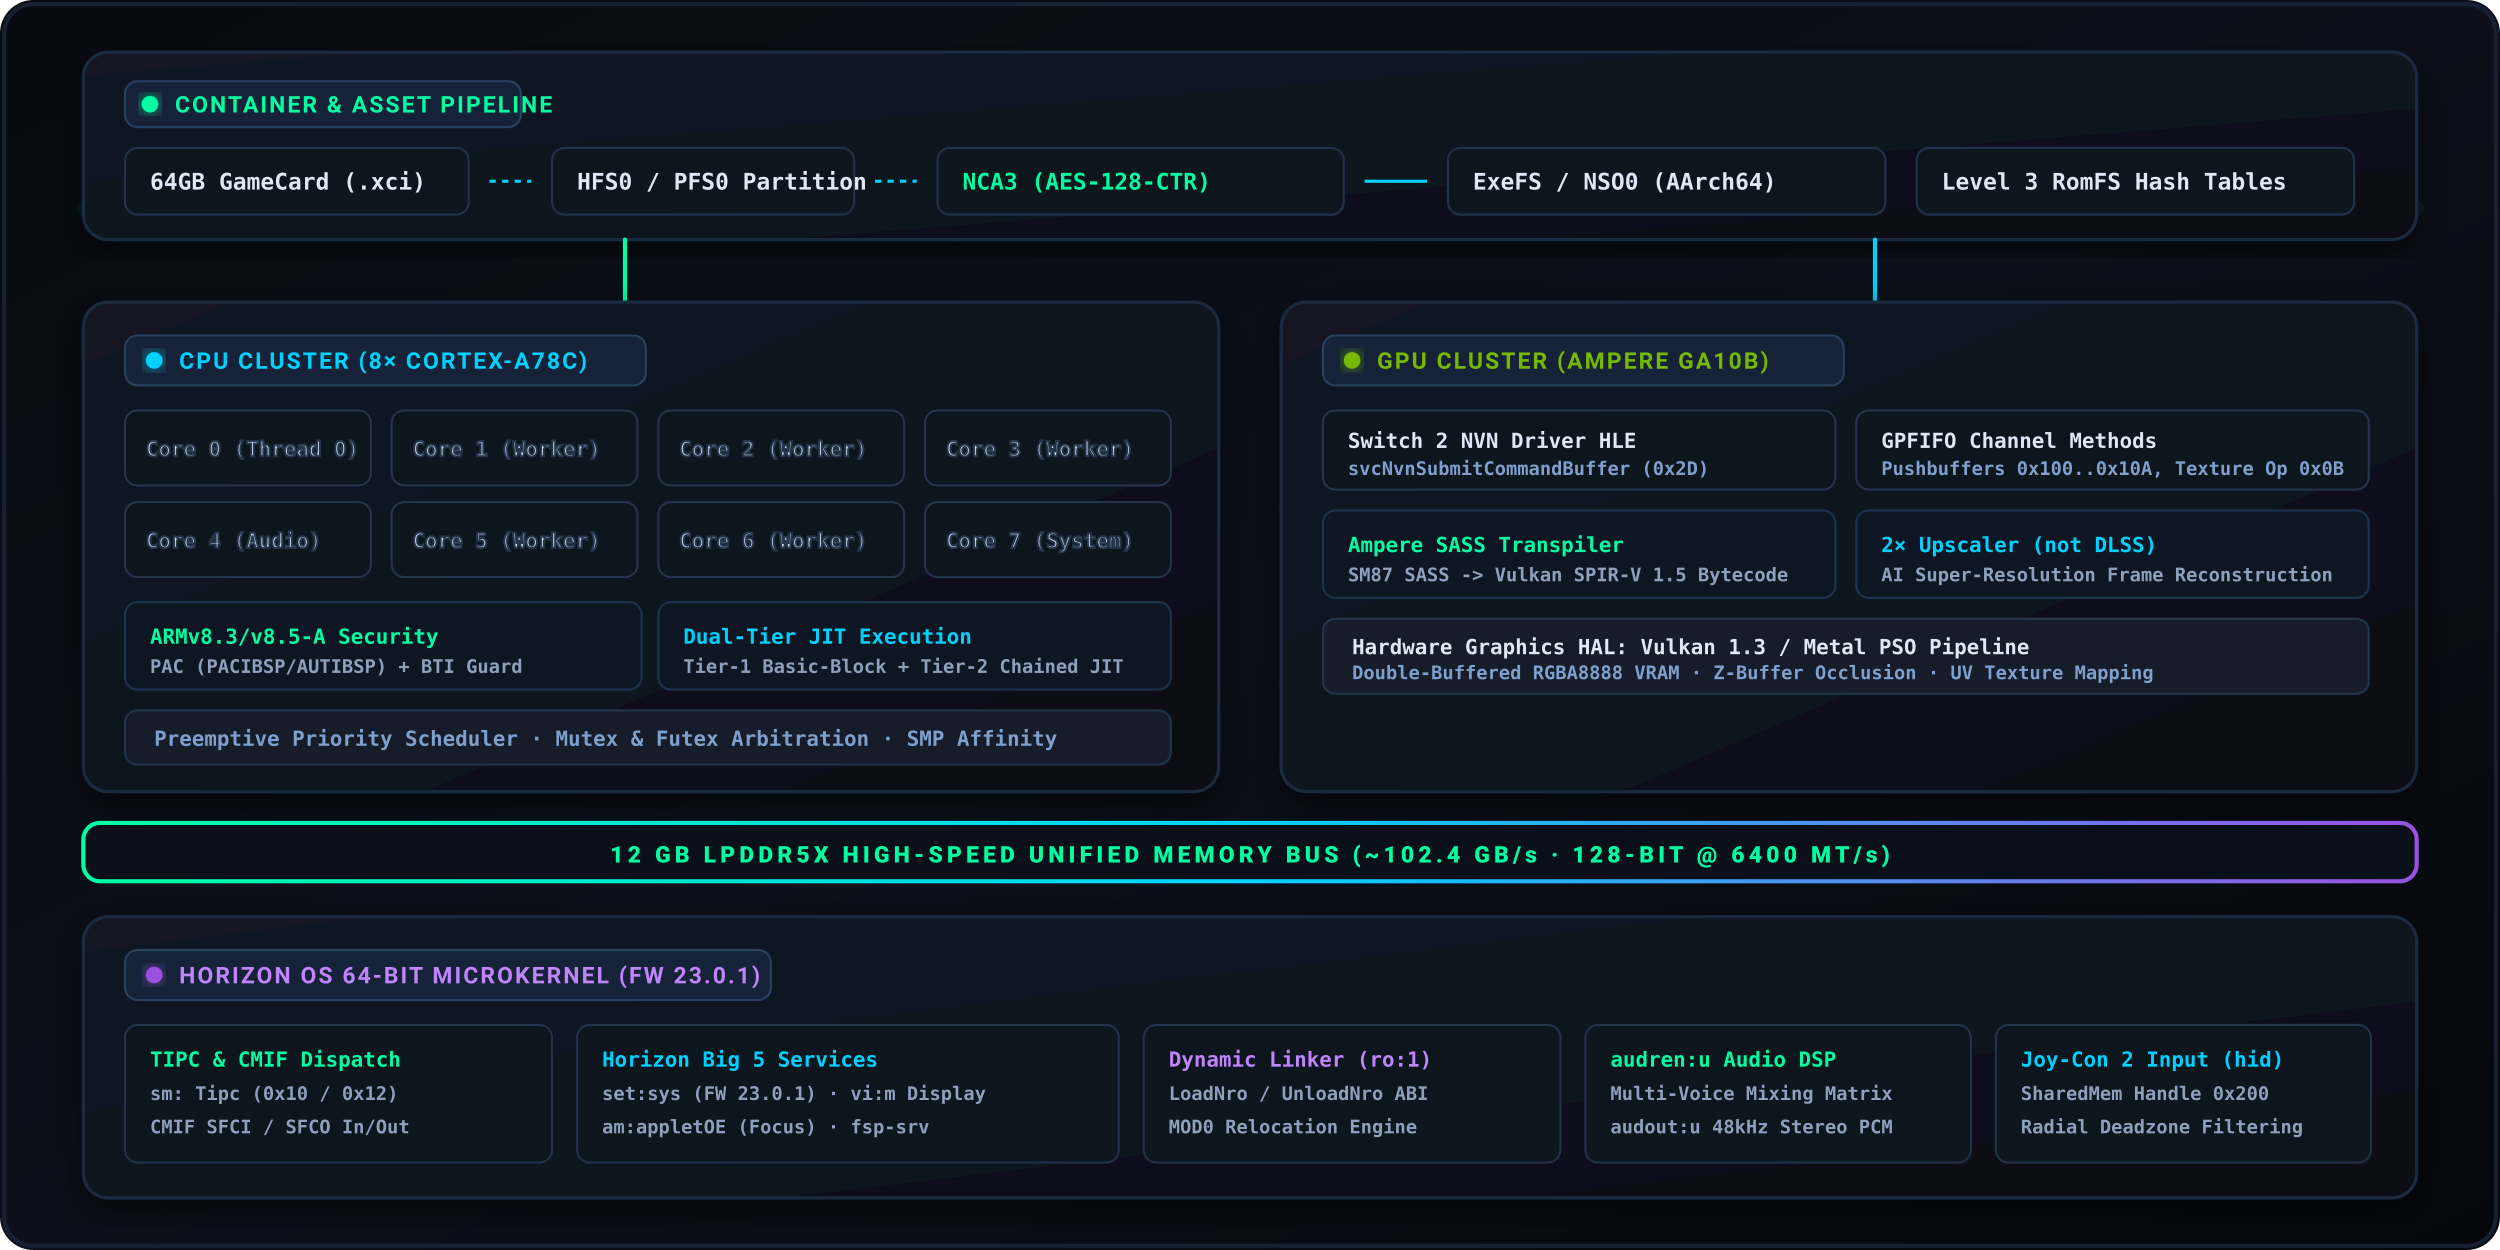
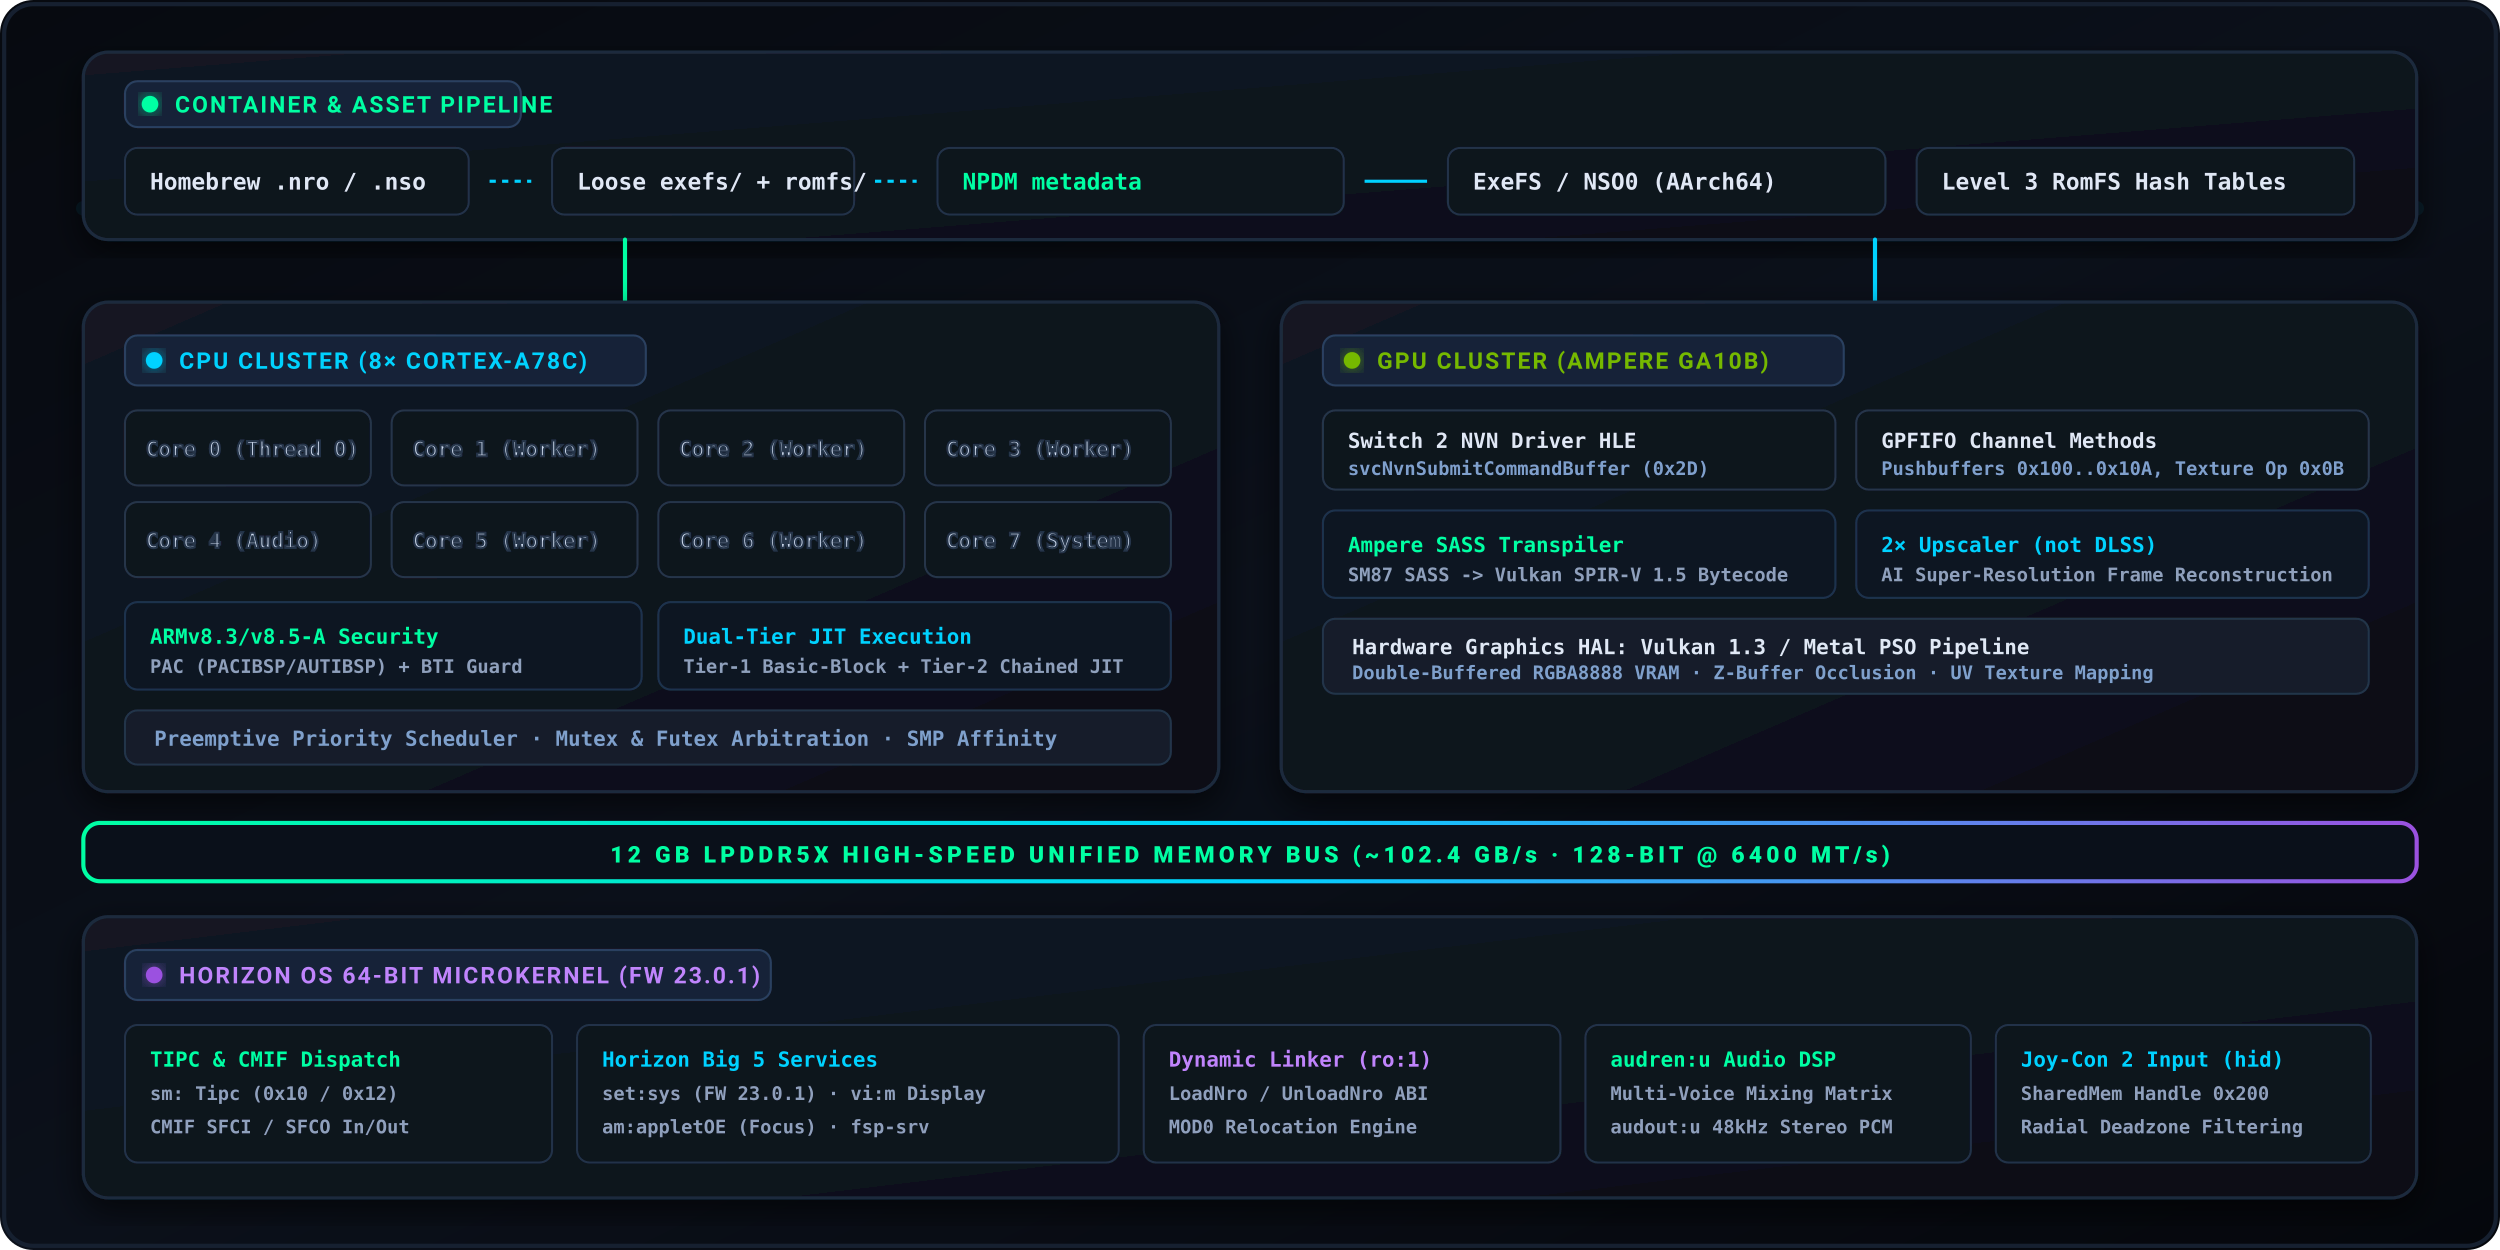
<svg xmlns="http://www.w3.org/2000/svg" viewBox="0 0 1200 600" width="100%" height="100%">
  <defs>
    <linearGradient id="diagramBg" x1="0%" y1="0%" x2="100%" y2="100%">
      <stop offset="0%" stop-color="#070a10" />
      <stop offset="50%" stop-color="#0b101a" />
      <stop offset="100%" stop-color="#05070c" />
    </linearGradient>
    <linearGradient id="cardBg" x1="0%" y1="0%" x2="100%" y2="100%">
      <stop offset="0%" stop-color="#121824" />
      <stop offset="100%" stop-color="#0a0e17" />
    </linearGradient>
    <linearGradient id="busGrad" x1="0%" y1="0%" x2="100%" y2="0%">
      <stop offset="0%" stop-color="#00FFA3" />
      <stop offset="50%" stop-color="#00D2FF" />
      <stop offset="100%" stop-color="#9B51E0" />
    </linearGradient>
    <filter id="neon" x="-20%" y="-20%" width="140%" height="140%">
      <feGaussianBlur stdDeviation="4" result="blur" />
      <feMerge>
        <feMergeNode in="blur" />
        <feMergeNode in="SourceGraphic" />
      </feMerge>
    </filter>
    <filter id="cardShadow" x="-10%" y="-10%" width="120%" height="120%">
      <feDropShadow dx="0" dy="6" stdDeviation="8" flood-color="#000000" flood-opacity="0.6" />
    </filter>
  </defs>
  <rect width="1200" height="600" rx="16" fill="url(#diagramBg)" />
  <rect width="1196" height="596" x="2" y="2" rx="14" fill="none" stroke="#162030" stroke-width="2" />
  <g stroke="#00D2FF" stroke-width="1" opacity="0.08" fill="none">
    <path d="M 40 100 L 200 100 L 240 60 M 1000 60 L 1040 100 L 1160 100" />
    <path d="M 40 500 L 200 500 L 240 540 M 1000 540 L 1040 500 L 1160 500" />
    <circle cx="40" cy="100" r="3" fill="#00D2FF" />
    <circle cx="1160" cy="100" r="3" fill="#00D2FF" />
  </g>
  <g transform="translate(40, 25)" filter="url(#cardShadow)">
    <rect width="1120" height="90" rx="12" fill="url(#cardBg)" stroke="#1e2c3e" stroke-width="1.5" />
    <rect x="20" y="14" width="190" height="22" rx="6" fill="#152438" stroke="#2a4060" stroke-width="1" />
    <circle cx="32" cy="25" r="4" fill="#00FFA3" filter="url(#neon)" />
    <text x="44" y="29" font-family="-apple-system, BlinkMacSystemFont, 'Segoe UI', Roboto, sans-serif" font-size="11" font-weight="700" fill="#00FFA3" letter-spacing="1">CONTAINER &amp; ASSET PIPELINE</text>
    <g transform="translate(20, 46)" font-family="ui-monospace, SFMono-Regular, Menlo, monospace" font-size="11" font-weight="600">
      <g transform="translate(0, 0)">
        <rect width="165" height="32" rx="6" fill="#0c121c" stroke="#223348" stroke-width="1" />
-         <text x="12" y="20" fill="#e0e8f5">64GB GameCard (.xci)</text>
+         <text x="12" y="20" fill="#e0e8f5">Homebrew .nro / .nso</text>
      </g>
      <path d="M 175 16 L 195 16" stroke="#00D2FF" stroke-width="1.5" stroke-dasharray="3,3" />
      <g transform="translate(205, 0)">
        <rect width="145" height="32" rx="6" fill="#0c121c" stroke="#223348" stroke-width="1" />
-         <text x="12" y="20" fill="#e0e8f5">HFS0 / PFS0 Partition</text>
+         <text x="12" y="20" fill="#e0e8f5">Loose exefs/ + romfs/</text>
      </g>
      <path d="M 360 16 L 380 16" stroke="#00D2FF" stroke-width="1.5" stroke-dasharray="3,3" />
      <g transform="translate(390, 0)">
        <rect width="195" height="32" rx="6" fill="#0c121c" stroke="#223348" stroke-width="1" />
-         <text x="12" y="20" fill="#00FFA3">NCA3 (AES-128-CTR)</text>
+         <text x="12" y="20" fill="#00FFA3">NPDM metadata</text>
      </g>
      <path d="M 595 16 L 625 16" stroke="#00D2FF" stroke-width="1.5" />
      <g transform="translate(635, 0)">
        <rect width="210" height="32" rx="6" fill="#0c121c" stroke="#223348" stroke-width="1" />
        <text x="12" y="20" fill="#e0e8f5">ExeFS / NSO0 (AArch64)</text>
      </g>
      <g transform="translate(860, 0)">
        <rect width="210" height="32" rx="6" fill="#0c121c" stroke="#223348" stroke-width="1" />
        <text x="12" y="20" fill="#e0e8f5">Level 3 RomFS Hash Tables</text>
      </g>
    </g>
  </g>
  <path d="M 300 115 L 300 145" stroke="#00FFA3" stroke-width="2" stroke-linecap="round" />
  <path d="M 900 115 L 900 145" stroke="#00D2FF" stroke-width="2" stroke-linecap="round" />
  <g transform="translate(40, 145)" filter="url(#cardShadow)">
    <rect width="545" height="235" rx="12" fill="url(#cardBg)" stroke="#1e2c3e" stroke-width="1.5" />
    <rect x="20" y="16" width="250" height="24" rx="6" fill="#152438" stroke="#2a4060" stroke-width="1" />
    <circle cx="34" cy="28" r="4" fill="#00D2FF" filter="url(#neon)" />
    <text x="46" y="32" font-family="-apple-system, BlinkMacSystemFont, 'Segoe UI', Roboto, sans-serif" font-size="11" font-weight="700" fill="#00D2FF" letter-spacing="1">CPU CLUSTER (8× CORTEX-A78C)</text>
    <g transform="translate(20, 52)" font-family="ui-monospace, SFMono-Regular, Menlo, monospace" font-size="10" font-weight="600">
      <g fill="#0c121c" stroke="#25354a" stroke-width="1">
        <rect x="0" y="0" width="118" height="36" rx="6" />
        <text x="10" y="22" fill="#d0dcf0">Core 0 (Thread 0)</text>
        <rect x="128" y="0" width="118" height="36" rx="6" />
        <text x="138" y="22" fill="#d0dcf0">Core 1 (Worker)</text>
        <rect x="256" y="0" width="118" height="36" rx="6" />
        <text x="266" y="22" fill="#d0dcf0">Core 2 (Worker)</text>
        <rect x="384" y="0" width="118" height="36" rx="6" />
        <text x="394" y="22" fill="#d0dcf0">Core 3 (Worker)</text>
        <rect x="0" y="44" width="118" height="36" rx="6" />
        <text x="10" y="66" fill="#d0dcf0">Core 4 (Audio)</text>
        <rect x="128" y="44" width="118" height="36" rx="6" />
        <text x="138" y="66" fill="#d0dcf0">Core 5 (Worker)</text>
        <rect x="256" y="44" width="118" height="36" rx="6" />
        <text x="266" y="66" fill="#d0dcf0">Core 6 (Worker)</text>
        <rect x="384" y="44" width="118" height="36" rx="6" />
        <text x="394" y="66" fill="#d0dcf0">Core 7 (System)</text>
      </g>
      <g transform="translate(0, 92)">
        <rect width="248" height="42" rx="6" fill="#0e1724" stroke="#1f334d" stroke-width="1" />
        <text x="12" y="20" fill="#00FFA3" font-weight="700">ARMv8.3/v8.5-A Security</text>
        <text x="12" y="34" fill="#8fa0bc" font-size="9">PAC (PACIBSP/AUTIBSP) + BTI Guard</text>
        <rect x="256" y="0" width="246" height="42" rx="6" fill="#0e1724" stroke="#1f334d" stroke-width="1" />
        <text x="268" y="20" fill="#00D2FF" font-weight="700">Dual-Tier JIT Execution</text>
        <text x="268" y="34" fill="#8fa0bc" font-size="9">Tier-1 Basic-Block + Tier-2 Chained JIT</text>
      </g>
      <g transform="translate(0, 144)">
        <rect width="502" height="26" rx="6" fill="#141c2a" stroke="#23344a" stroke-width="1" />
        <text x="14" y="17" fill="#7fa0cc" font-size="10">Preemptive Priority Scheduler · Mutex &amp; Futex Arbitration · SMP Affinity</text>
      </g>
    </g>
  </g>
  <g transform="translate(615, 145)" filter="url(#cardShadow)">
    <rect width="545" height="235" rx="12" fill="url(#cardBg)" stroke="#1e2c3e" stroke-width="1.5" />
    <rect x="20" y="16" width="250" height="24" rx="6" fill="#152438" stroke="#2a4060" stroke-width="1" />
    <circle cx="34" cy="28" r="4" fill="#76B900" filter="url(#neon)" />
    <text x="46" y="32" font-family="-apple-system, BlinkMacSystemFont, 'Segoe UI', Roboto, sans-serif" font-size="11" font-weight="700" fill="#76B900" letter-spacing="1">GPU CLUSTER (AMPERE GA10B)</text>
    <g transform="translate(20, 52)" font-family="ui-monospace, SFMono-Regular, Menlo, monospace" font-size="10" font-weight="600">
      <g transform="translate(0, 0)">
        <rect width="246" height="38" rx="6" fill="#0c121c" stroke="#25354a" stroke-width="1" />
        <text x="12" y="18" fill="#e0e8f5">Switch 2 NVN Driver HLE</text>
        <text x="12" y="31" fill="#7fa0cc" font-size="9">svcNvnSubmitCommandBuffer (0x2D)</text>
        <rect x="256" y="0" width="246" height="38" rx="6" fill="#0c121c" stroke="#25354a" stroke-width="1" />
        <text x="268" y="18" fill="#e0e8f5">GPFIFO Channel Methods</text>
        <text x="268" y="31" fill="#7fa0cc" font-size="9">Pushbuffers 0x100..0x10A, Texture Op 0x0B</text>
      </g>
      <g transform="translate(0, 48)">
        <rect width="246" height="42" rx="6" fill="#0e1724" stroke="#1f334d" stroke-width="1" />
        <text x="12" y="20" fill="#00FFA3" font-weight="700">Ampere SASS Transpiler</text>
        <text x="12" y="34" fill="#8fa0bc" font-size="9">SM87 SASS -&gt; Vulkan SPIR-V 1.5 Bytecode</text>
        <rect x="256" y="0" width="246" height="42" rx="6" fill="#0e1724" stroke="#1f334d" stroke-width="1" />
        <text x="268" y="20" fill="#00D2FF" font-weight="700">2× Upscaler (not DLSS)</text>
        <text x="268" y="34" fill="#8fa0bc" font-size="9">AI Super-Resolution Frame Reconstruction</text>
      </g>
      <g transform="translate(0, 100)">
        <rect width="502" height="36" rx="6" fill="#141c2a" stroke="#23344a" stroke-width="1" />
        <text x="14" y="17" fill="#e0e8f5">Hardware Graphics HAL: Vulkan 1.3 / Metal PSO Pipeline</text>
        <text x="14" y="29" fill="#7fa0cc" font-size="9">Double-Buffered RGBA8888 VRAM · Z-Buffer Occlusion · UV Texture Mapping</text>
      </g>
    </g>
  </g>
  <g transform="translate(40, 395)">
    <rect width="1120" height="28" rx="8" fill="#0a101a" stroke="url(#busGrad)" stroke-width="2" />
    <text x="560" y="19" font-family="-apple-system, BlinkMacSystemFont, 'Segoe UI', Roboto, sans-serif" font-size="11" font-weight="800" fill="#00FFA3" text-anchor="middle" letter-spacing="2">
      12 GB LPDDR5X HIGH-SPEED UNIFIED MEMORY BUS (~102.4 GB/s · 128-BIT @ 6400 MT/s)
    </text>
  </g>
  <g transform="translate(40, 440)" filter="url(#cardShadow)">
    <rect width="1120" height="135" rx="12" fill="url(#cardBg)" stroke="#1e2c3e" stroke-width="1.5" />
    <rect x="20" y="16" width="310" height="24" rx="6" fill="#152438" stroke="#2a4060" stroke-width="1" />
    <circle cx="34" cy="28" r="4" fill="#9B51E0" filter="url(#neon)" />
    <text x="46" y="32" font-family="-apple-system, BlinkMacSystemFont, 'Segoe UI', Roboto, sans-serif" font-size="11" font-weight="700" fill="#c084fc" letter-spacing="1">HORIZON OS 64-BIT MICROKERNEL (FW 23.0.1)</text>
    <g transform="translate(20, 52)" font-family="ui-monospace, SFMono-Regular, Menlo, monospace" font-size="10" font-weight="600">
      <g transform="translate(0, 0)">
        <rect width="205" height="66" rx="6" fill="#0c121c" stroke="#223348" stroke-width="1" />
        <text x="12" y="20" fill="#00FFA3">TIPC &amp; CMIF Dispatch</text>
        <text x="12" y="36" fill="#8fa0bc" font-size="9">sm: Tipc (0x10 / 0x12)</text>
        <text x="12" y="52" fill="#8fa0bc" font-size="9">CMIF SFCI / SFCO In/Out</text>
      </g>
      <g transform="translate(217, 0)">
        <rect width="260" height="66" rx="6" fill="#0c121c" stroke="#223348" stroke-width="1" />
        <text x="12" y="20" fill="#00D2FF">Horizon Big 5 Services</text>
        <text x="12" y="36" fill="#8fa0bc" font-size="9">set:sys (FW 23.0.1) · vi:m Display</text>
        <text x="12" y="52" fill="#8fa0bc" font-size="9">am:appletOE (Focus) · fsp-srv</text>
      </g>
      <g transform="translate(489, 0)">
        <rect width="200" height="66" rx="6" fill="#0c121c" stroke="#223348" stroke-width="1" />
        <text x="12" y="20" fill="#c084fc">Dynamic Linker (ro:1)</text>
        <text x="12" y="36" fill="#8fa0bc" font-size="9">LoadNro / UnloadNro ABI</text>
        <text x="12" y="52" fill="#8fa0bc" font-size="9">MOD0 Relocation Engine</text>
      </g>
      <g transform="translate(701, 0)">
        <rect width="185" height="66" rx="6" fill="#0c121c" stroke="#223348" stroke-width="1" />
        <text x="12" y="20" fill="#00FFA3">audren:u Audio DSP</text>
        <text x="12" y="36" fill="#8fa0bc" font-size="9">Multi-Voice Mixing Matrix</text>
        <text x="12" y="52" fill="#8fa0bc" font-size="9">audout:u 48kHz Stereo PCM</text>
      </g>
      <g transform="translate(898, 0)">
        <rect width="180" height="66" rx="6" fill="#0c121c" stroke="#223348" stroke-width="1" />
        <text x="12" y="20" fill="#00D2FF">Joy-Con 2 Input (hid)</text>
        <text x="12" y="36" fill="#8fa0bc" font-size="9">SharedMem Handle 0x200</text>
        <text x="12" y="52" fill="#8fa0bc" font-size="9">Radial Deadzone Filtering</text>
      </g>
    </g>
  </g>
</svg>
